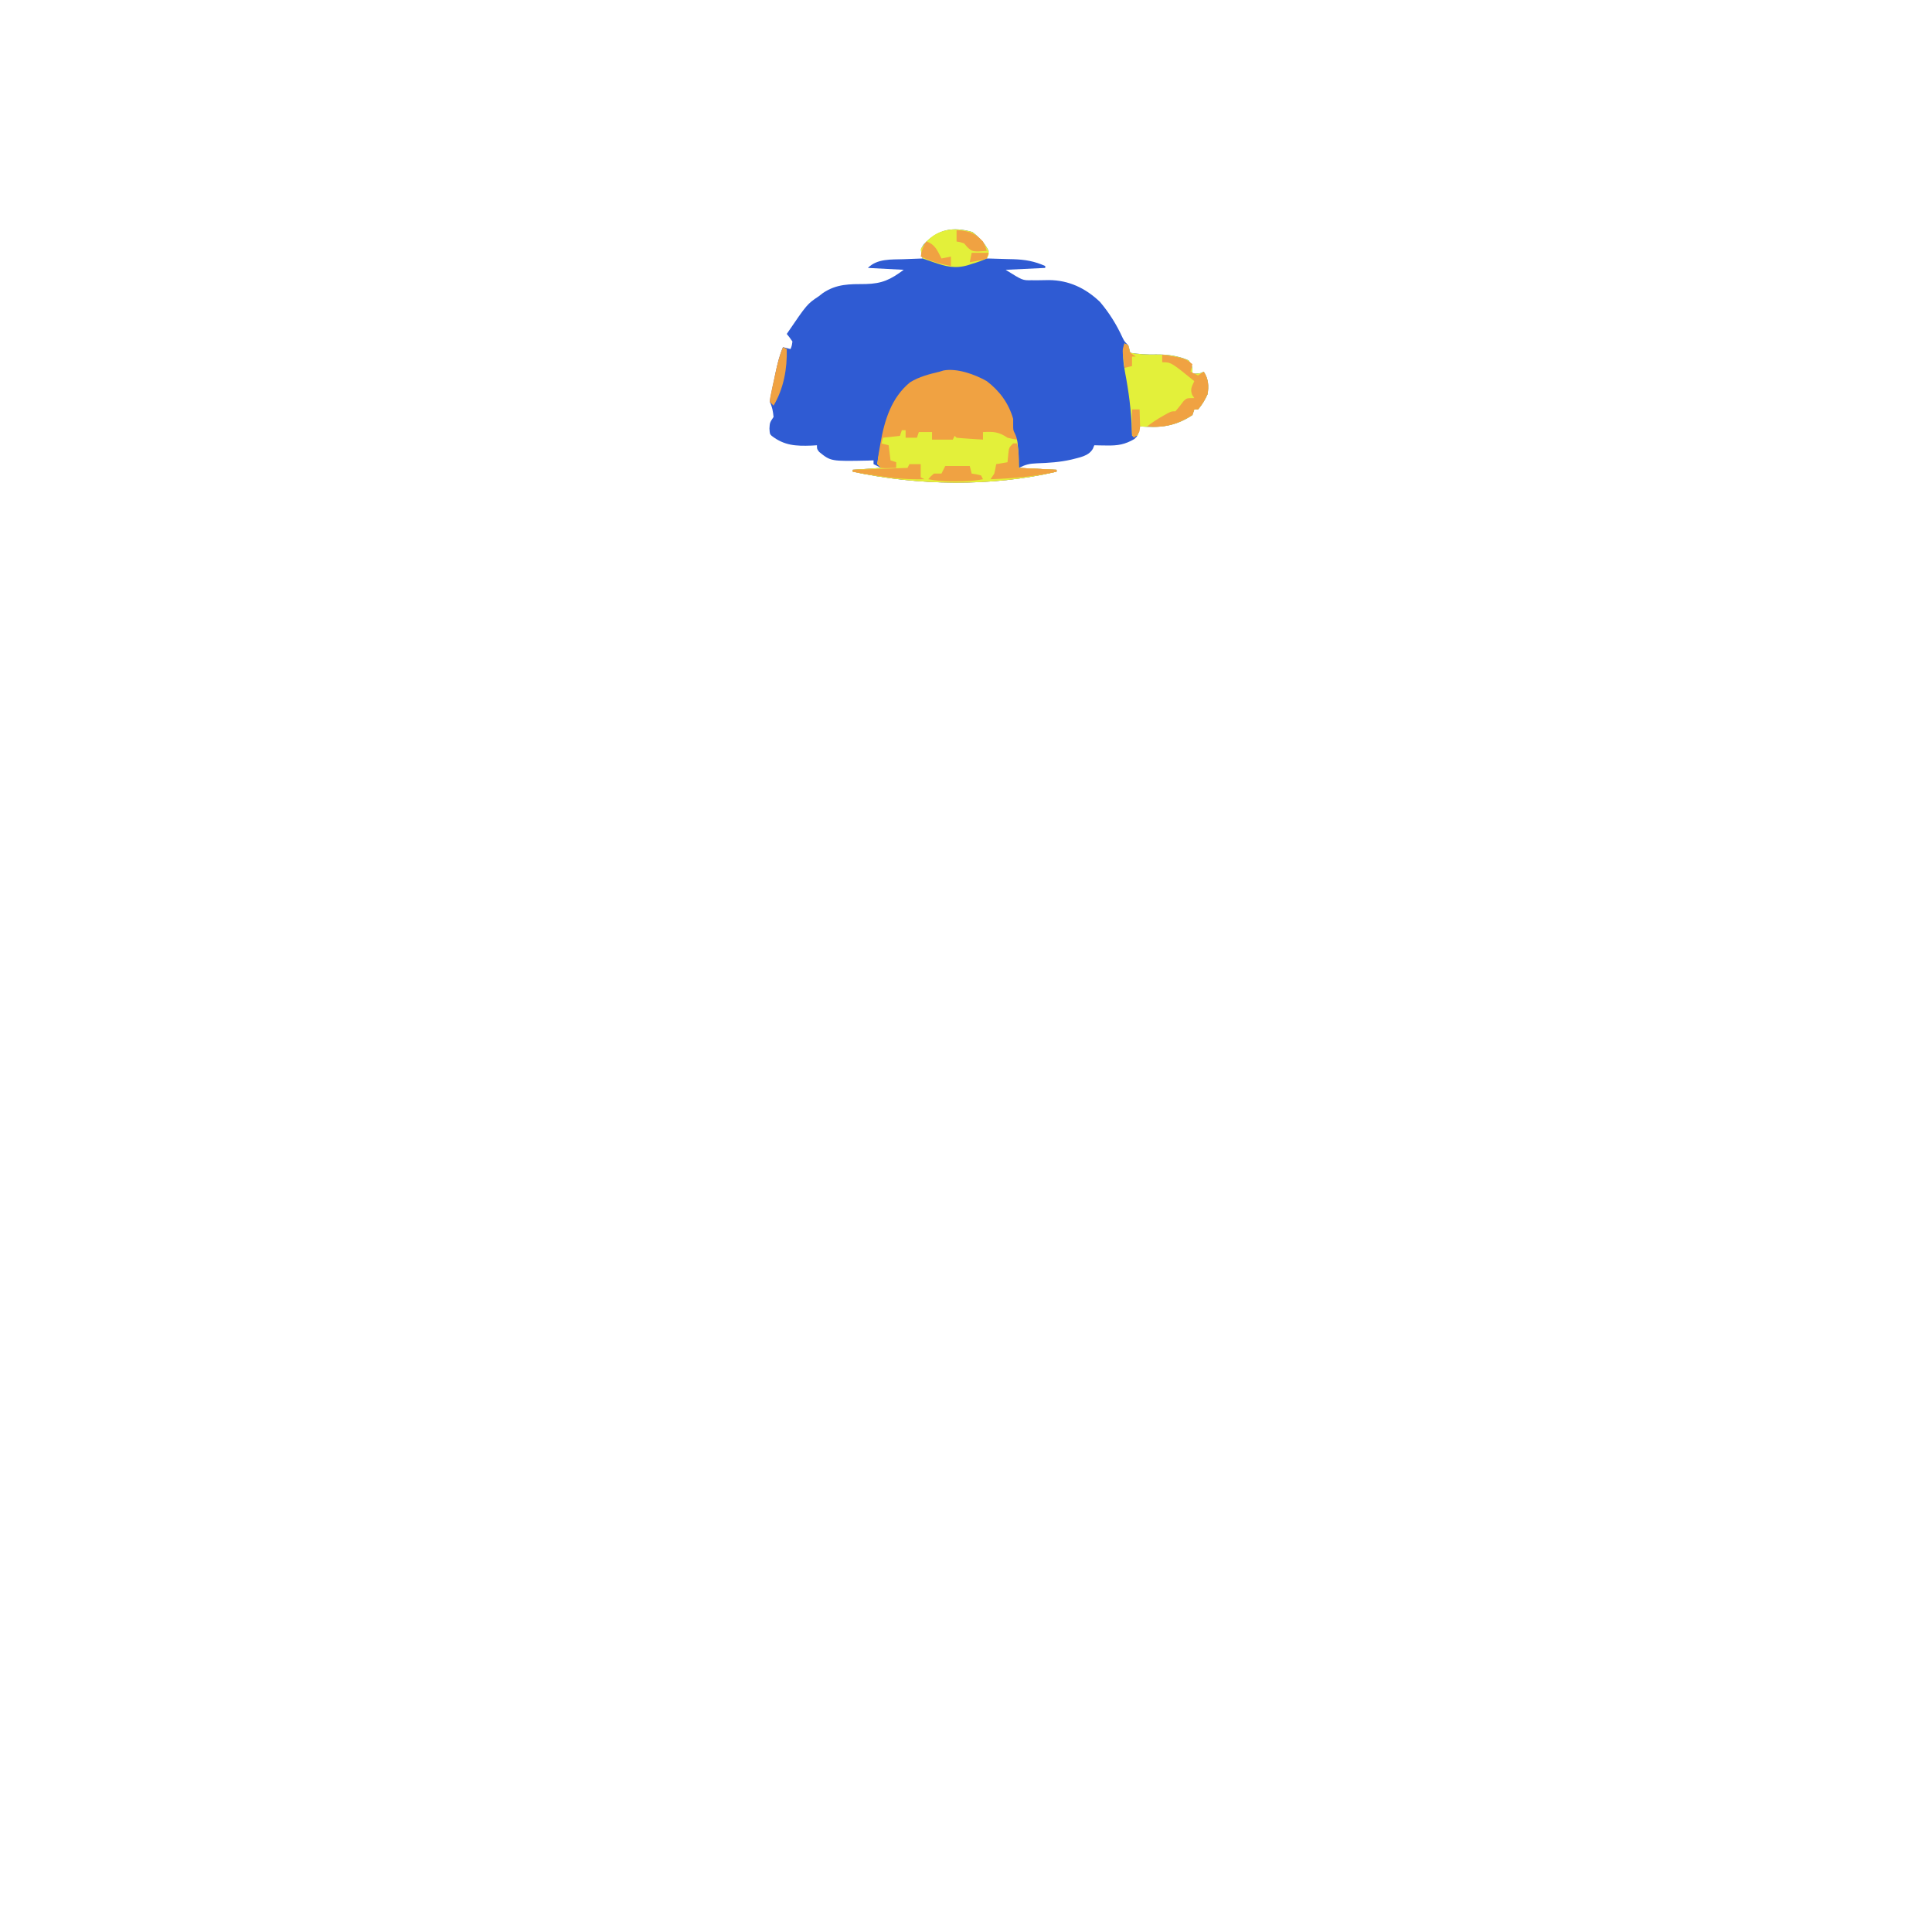
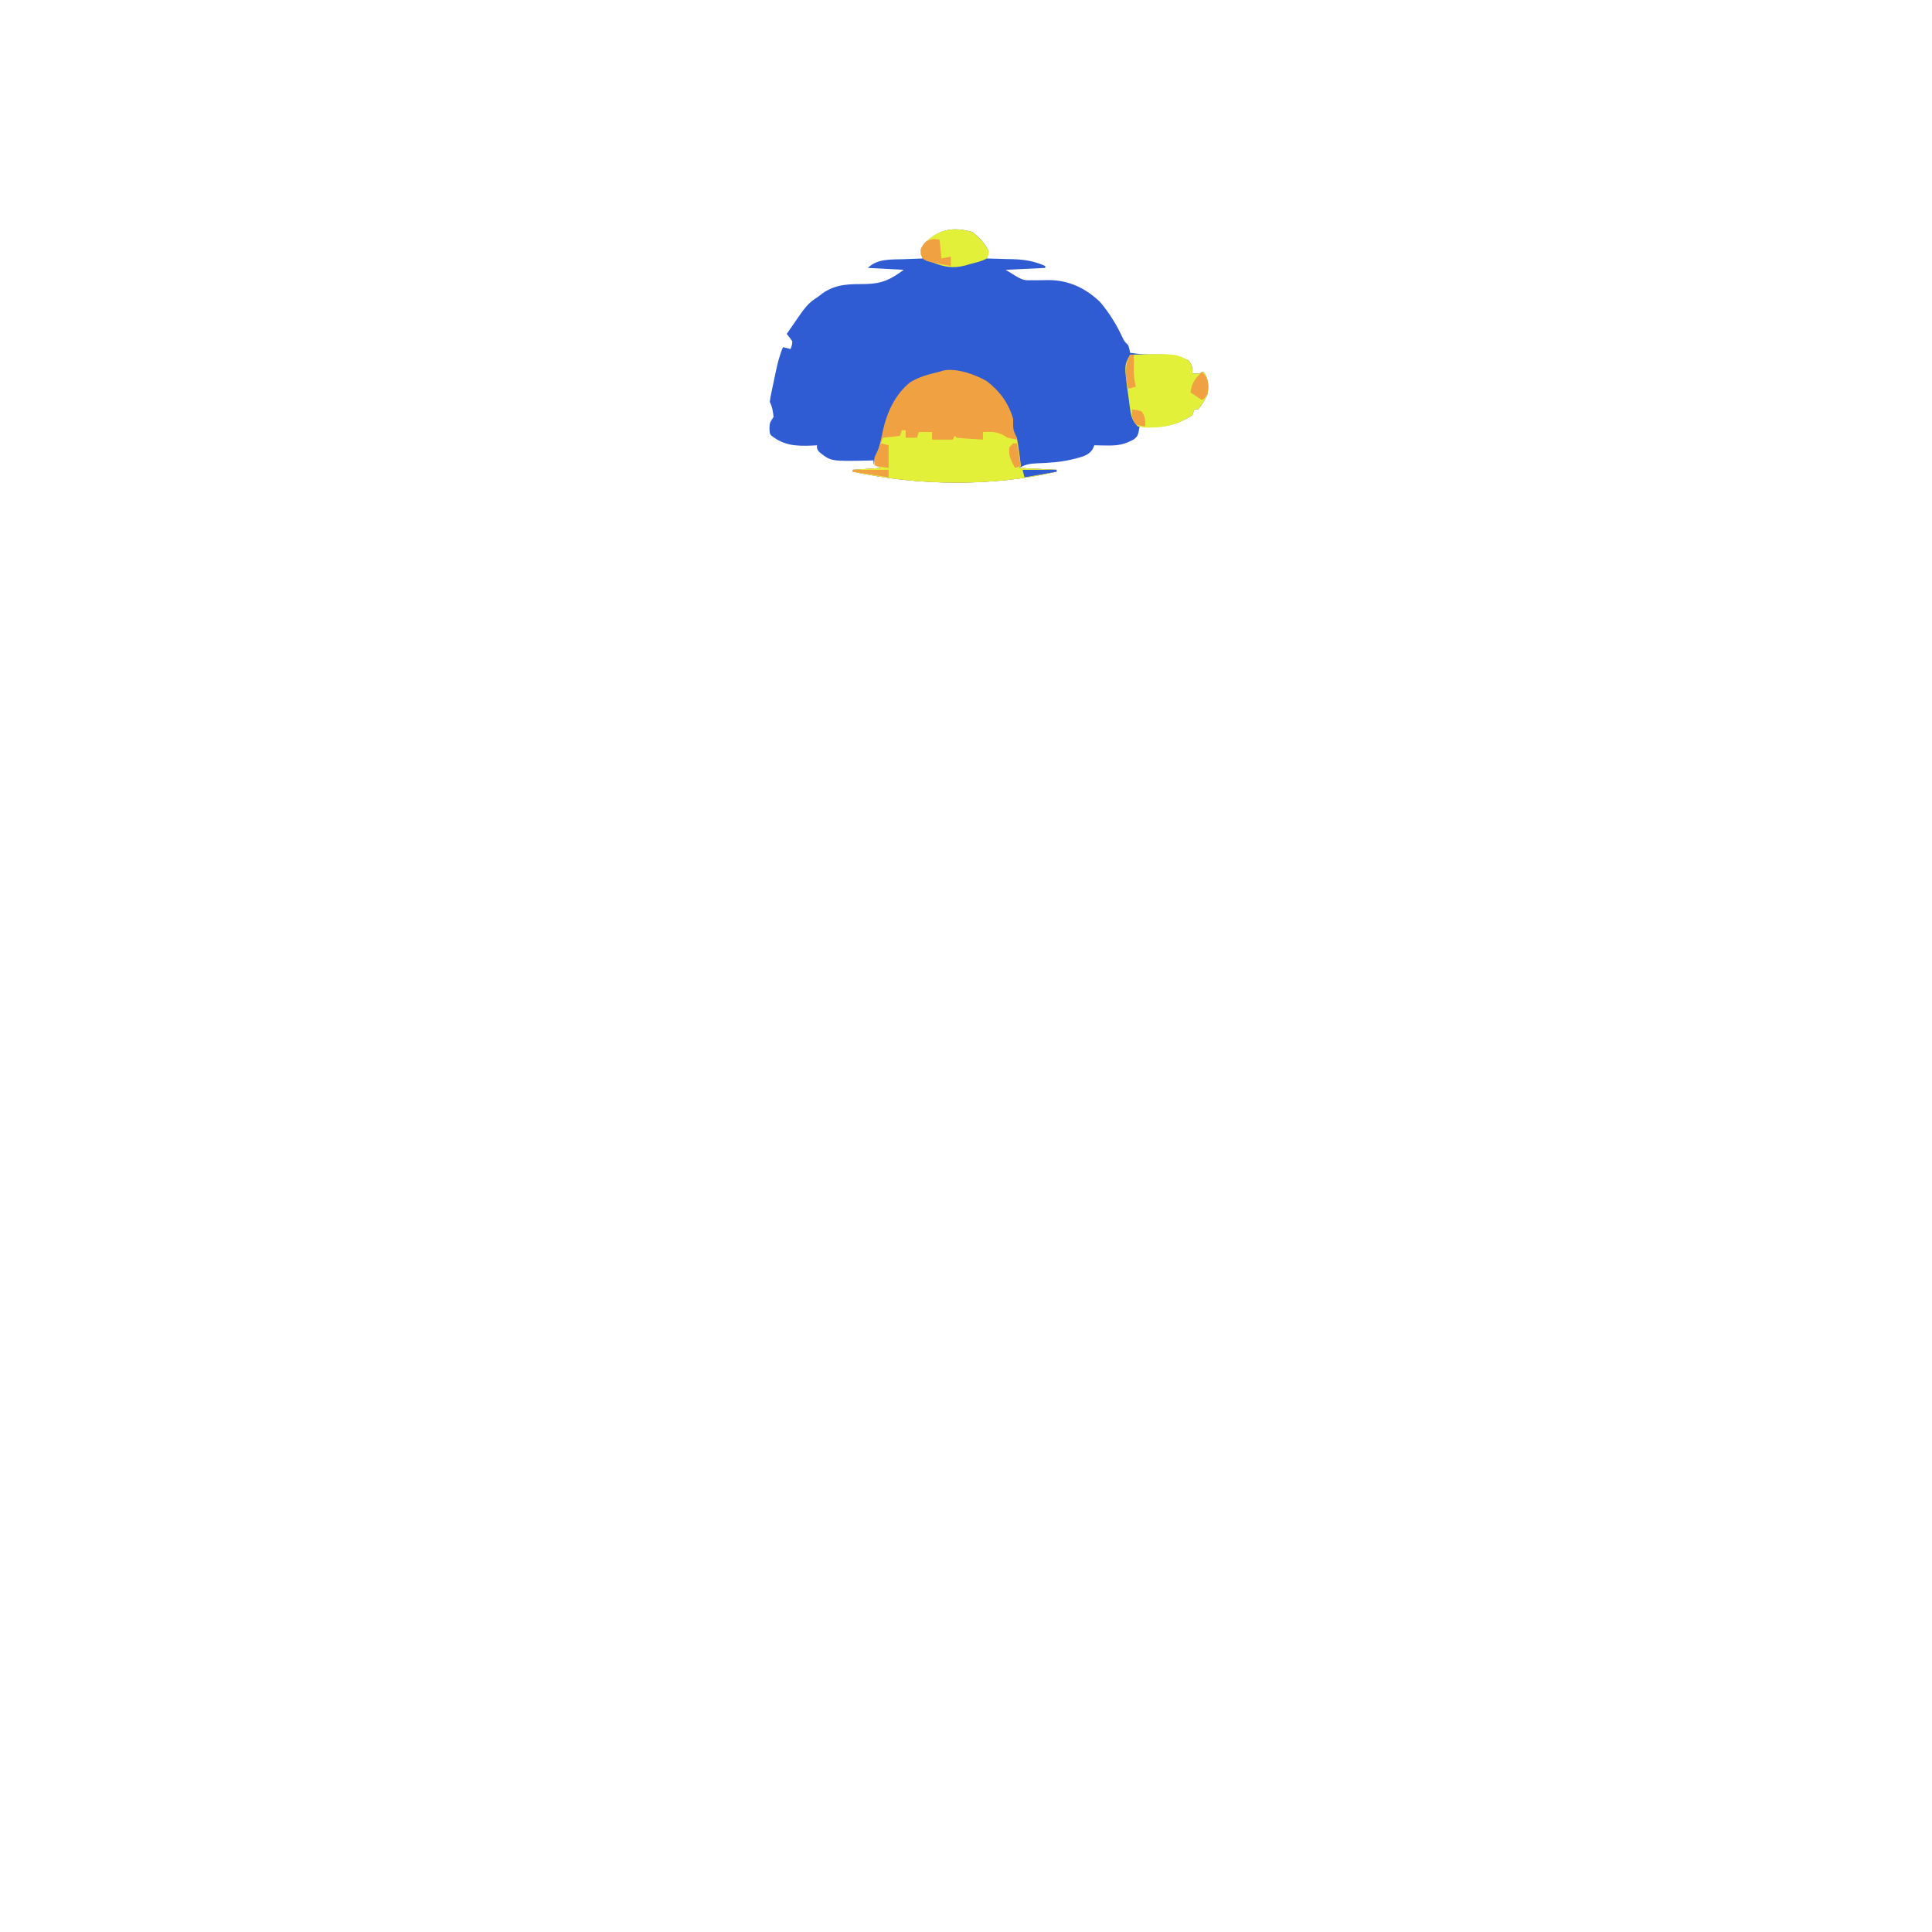
<svg xmlns="http://www.w3.org/2000/svg" viewBox="0 0 1024 1024" width="1024" height="1024">
  <path fill="#2F5BD3" d="M 515.44 123 C 518.98 125.76 522 128.95 524 133 C 523.57 135.13 523.57 135.13 523 137 C 523.66 137.01 524.31 137.03 524.99 137.04 C 527.99 137.12 531 137.22 534 137.31 C 534.52 137.32 534.52 137.32 537.12 137.38 C 543.4 137.6 548.26 138.43 554 141 C 554 141.33 554 141.66 554 142 C 550.54 142.16 550.54 142.16 533 143 C 541.99 148.62 541.99 148.62 546.68 148.53 C 547.19 148.53 547.19 148.53 549.75 148.55 C 551.83 148.52 553.9 148.48 555.98 148.45 C 566.51 148.52 575.37 152.72 583 160 C 587.95 165.84 591.81 172.05 594.99 179 C 596 181 596 181 598 183 C 598.63 185.12 598.63 185.12 599 187 C 603.69 187.72 608.07 188.01 612.82 187.88 C 618.79 187.82 624.48 188.6 630 191 C 632 194 632 194 632 198 C 636 198 636 198 638 197 C 640.48 200.72 640.79 204.69 640 209 C 638.67 211.92 637.13 214.58 635 217 C 634.34 217 633.68 217 633 217 C 632.67 217.99 632.34 218.98 632 220 C 622.79 226.13 614.71 226.8 604 226 C 603.87 226.79 603.74 227.58 603.61 228.39 C 603 231 603 231 601.25 232.69 C 596.27 235.59 592.48 236.23 586.69 236.12 C 585.44 236.11 584.18 236.09 582.89 236.07 C 581.94 236.05 580.98 236.02 580 236 C 579.74 236.63 579.49 237.25 579.22 237.9 C 576.93 241.85 572 242.46 567.82 243.59 C 561.76 244.98 555.72 245.36 549.54 245.57 C 545.61 245.74 543.62 246.19 540 248 C 546.6 248.33 553.2 248.66 560 249 C 560 249.33 560 249.66 560 250 C 525.83 258.07 486.23 257.43 452 250 C 452 249.67 452 249.34 452 249 C 456.95 248.67 461.9 248.34 467 248 C 465.68 247.34 464.36 246.68 463 246 C 463 245.34 463 244.68 463 244 C 462.06 244.03 461.12 244.07 460.14 244.11 C 440.35 244.52 440.35 244.52 434.17 239.52 C 433 238 433 238 433 236 C 432.02 236.06 431.05 236.12 430.04 236.18 C 421.86 236.46 415.72 236.2 409 231 C 408 230 408 230 407.82 227.12 C 408 224 408 224 410 221 C 409.7 218.04 409.34 215.67 408 213 C 408.32 210.65 408.32 210.65 408.93 207.73 C 409.15 206.68 409.37 205.62 409.59 204.54 C 409.83 203.43 410.07 202.33 410.32 201.19 C 410.54 200.09 410.77 199 411 197.87 C 412.02 193.05 413.06 188.55 415 184 C 416.32 184.33 417.64 184.66 419 185 C 419.69 183.25 419.69 183.25 420 181 C 418.52 178.86 418.52 178.86 417 177 C 427.79 161.15 427.79 161.15 434 157 C 434.7 156.46 435.39 155.91 436.1 155.36 C 443.45 150.38 450.29 150.6 458.85 150.54 C 467.5 150.34 471.96 148.23 479 143 C 472.73 142.67 466.46 142.34 460 142 C 464.98 137.02 472.28 137.59 478.88 137.38 C 479.85 137.34 480.83 137.3 481.83 137.26 C 484.22 137.16 486.61 137.08 489 137 C 488.9 136.61 488.9 136.61 488.4 134.66 C 488 132 488 132 489.63 129.44 C 497.23 121.64 504.77 119.9 515.44 123Z" />
-   <path fill="#F0A242" d="M 523 202 C 529.85 207.24 534.58 213.67 537 222 C 537 223.02 537 224.03 537 225.08 C 537 228 537 228 537.96 229.86 C 539.57 233.17 539.47 236.64 539.62 240.25 C 539.75 242.81 539.87 245.37 540 248 C 546.6 248.33 553.2 248.66 560 249 C 560 249.33 560 249.66 560 250 C 525.83 258.07 486.23 257.43 452 250 C 452 249.67 452 249.34 452 249 C 456.95 248.67 461.9 248.34 467 248 C 466.34 247.34 465.68 246.68 465 246 C 465.3 243.04 465.71 240.23 466.25 237.31 C 466.39 236.52 466.52 235.73 466.66 234.92 C 468.82 222.71 472.44 210.73 482.36 202.62 C 487.21 199.64 492.5 198.3 498 197 C 498.68 196.79 499.36 196.58 500.07 196.36 C 507.27 195.02 516.78 198.46 523 202Z" />
-   <path fill="#E3F03A" d="M 478 228 C 478.66 228 479.32 228 480 228 C 480 229.32 480 230.64 480 232 C 481.98 232 483.96 232 486 232 C 486.33 231.01 486.66 230.02 487 229 C 489.31 229 491.62 229 494 229 C 494 230.32 494 231.64 494 233 C 497.63 233 501.26 233 505 233 C 505.33 232.34 505.66 231.68 506 231 C 506.17 231.16 506.17 231.16 507 232 C 509.35 232.24 511.71 232.41 514.06 232.56 C 514.71 232.6 514.71 232.6 517.97 232.82 C 518.47 232.85 518.47 232.85 521 233 C 521 231.68 521 230.36 521 229 C 526.56 228.72 529.3 228.82 534 232 C 536.81 232.69 536.81 232.69 539 233 C 539.87 238.24 540 242.48 540 248 C 546.6 248.33 553.2 248.66 560 249 C 560 249.33 560 249.66 560 250 C 525.83 258.07 486.23 257.43 452 250 C 452 249.67 452 249.34 452 249 C 456.95 248.67 461.9 248.34 467 248 C 466.34 247.34 465.68 246.68 465 246 C 465.46 242.74 465.46 242.74 466.38 238.88 C 466.67 237.59 466.97 236.31 467.27 234.99 C 467.51 234 467.75 233.02 468 232 C 469.49 231.84 469.49 231.84 477 231 C 477.33 230.01 477.66 229.02 478 228Z" />
-   <path fill="#E3F03A" d="M 596 182 C 596.66 182.33 597.32 182.66 598 183 C 598.62 185.06 598.62 185.06 599 187 C 603.69 187.72 608.06 188.01 612.81 187.88 C 618.79 187.82 624.48 188.6 630 191 C 632 194 632 194 632 198 C 636 198 636 198 638 197 C 640.48 200.72 640.78 204.69 640 209 C 638.66 211.92 637.12 214.58 635 217 C 634.34 217 633.68 217 633 217 C 632.67 217.99 632.34 218.98 632 220 C 622.79 226.13 614.71 226.8 604 226 C 603.67 227.65 603.34 229.3 603 231 C 602.01 231 601.02 231 600 231 C 599.97 229.98 599.95 228.96 599.92 227.91 C 599.55 217.49 598.25 207.47 596.28 197.24 C 595.28 191.8 594.8 187.42 596 182Z" />
-   <path fill="#E3F03A" d="M 515.44 123 C 518.98 125.76 522 128.95 524 133 C 524.14 135.08 524.14 135.08 523 137 C 520.39 138.17 518.04 139.03 515.32 139.81 C 514.96 139.93 514.96 139.93 513.17 140.51 C 506.28 142.59 501.37 141.26 494.63 138.94 C 493.57 138.58 492.51 138.21 491.42 137.84 C 490.62 137.56 489.82 137.29 489 137 C 488.4 134.66 488.4 134.66 488 132 C 494.48 121.78 504.16 119.72 515.44 123Z" />
-   <path fill="#F0A242" d="M 616 188 C 627.71 189.74 627.71 189.74 632 193 C 631.67 194.32 631.34 195.64 631 197 C 632.32 197.66 633.64 198.32 635 199 C 635.99 198.34 636.98 197.68 638 197 C 640.48 200.72 640.78 204.69 640 209 C 638.66 211.92 637.12 214.58 635 217 C 634.34 217 633.68 217 633 217 C 632.67 217.99 632.34 218.98 632 220 C 624.27 224.86 617.07 226.98 608 226 C 610.76 223.85 613.57 222.02 616.62 220.31 C 617.4 219.88 618.18 219.44 618.98 218.99 C 621 218 621 218 623 218 C 624.56 216.25 625.95 214.4 627.37 212.53 C 629 211 629 211 633 211 C 632.63 210.44 632.26 209.89 631.88 209.31 C 630.7 206.21 631.68 204.94 633 202 C 620.67 192 620.67 192 616 192 C 616 190.68 616 189.36 616 188Z" />
-   <path fill="#F0A242" d="M 537 235 C 537.66 235 538.32 235 539 235 C 540.15 239.61 540 242.94 540 248 C 546.6 248.33 553.2 248.66 560 249 C 560 249.33 560 249.66 560 250 C 548.32 252.56 536.94 253.62 525 254 C 525.33 253.5 525.33 253.5 527 251 C 527.38 249.34 527.73 247.68 528 246 C 529.98 245.67 531.96 245.34 534 245 C 534.12 243.72 534.25 242.44 534.38 241.12 C 534.75 237.25 534.75 237.25 537 235Z" />
-   <path fill="#F0A242" d="M 501 247 C 505.29 247 509.58 247 514 247 C 514.33 248.32 514.66 249.64 515 251 C 515.4 251.06 515.4 251.06 517.44 251.38 C 518.28 251.58 519.13 251.79 520 252 C 520.33 252.66 520.66 253.32 521 254 C 516.11 254.97 511.46 255.15 506.5 255.12 C 506.13 255.13 506.13 255.13 504.28 255.14 C 500.08 255.13 496.14 254.83 492 254 C 493.25 252.5 493.25 252.5 495 251 C 496.32 251 497.64 251 499 251 C 499.66 249.68 500.32 248.36 501 247Z" />
-   <path fill="#F0A242" d="M 482 246 C 483.98 246 485.96 246 488 246 C 488 248.31 488 250.62 488 253 C 488.66 253.33 489.32 253.66 490 254 C 482.4 254.19 475.14 253.68 467.62 252.56 C 466.67 252.43 465.71 252.29 464.72 252.15 C 460.45 251.55 456.23 250.87 452 250 C 452 249.67 452 249.34 452 249 C 461.57 248.67 471.14 248.34 481 248 C 481.33 247.34 481.66 246.68 482 246Z" />
-   <path fill="#F0A242" d="M 415 184 C 415.66 184.33 416.32 184.66 417 185 C 417.27 195.49 415.37 205.92 410 215 C 409.34 214.34 408.68 213.68 408 213 C 408.2 210.65 408.2 210.65 408.83 207.73 C 408.94 207.2 408.94 207.2 409.5 204.54 C 409.75 203.43 410 202.33 410.25 201.19 C 410.48 200.09 410.71 199 410.95 197.87 C 411.99 193.06 413.06 188.55 415 184Z" />
-   <path fill="#F0A242" d="M 507 122 C 513.48 122.34 516.48 123.27 521 128 C 522.38 130.81 522.38 130.81 523 133 C 515.57 133.5 515.57 133.5 512.75 131.06 C 512.17 130.38 511.6 129.7 511 129 C 508.75 128.25 508.75 128.25 507 128 C 507 126.02 507 124.04 507 122Z" />
-   <path fill="#F0A242" d="M 491 128 C 495.66 129.5 496.87 132.88 499 137 C 500.65 136.67 502.3 136.34 504 136 C 504 137.65 504 139.3 504 141 C 498.31 139.9 493.25 138.46 488 136 C 488.55 132.63 489.05 130.92 491 128Z" />
-   <path fill="#F0A242" d="M 467 235 C 468.32 235.33 469.64 235.66 471 236 C 471.33 238.64 471.66 241.28 472 244 C 472.99 244.33 473.98 244.66 475 245 C 475 245.99 475 246.98 475 248 C 468.95 248.2 468.95 248.2 467 248 C 466.34 247.34 465.68 246.68 465 246 C 465.24 243.4 465.24 243.4 465.88 240.38 C 466.08 239.37 466.28 238.37 466.49 237.34 C 466.66 236.57 466.83 235.79 467 235Z" />
-   <path fill="#F0A242" d="M 600 217 C 601.32 217 602.64 217 604 217 C 604.08 218.94 604.14 220.87 604.19 222.81 C 604.22 223.89 604.26 224.97 604.29 226.08 C 604 229 604 229 602.49 230.89 C 602 231.25 601.51 231.62 601 232 C 600 231 600 231 599.9 227.84 C 599.91 227.2 599.91 227.2 599.94 223.94 C 599.95 222.65 599.96 221.36 599.96 220.03 C 599.98 219.03 599.99 218.03 600 217Z" />
-   <path fill="#F0A242" d="M 596 182 C 596.66 182.33 597.32 182.66 598 183 C 598.14 183.64 598.29 184.28 598.44 184.94 C 599 187 599 187 602 189 C 601.34 189 600.68 189 600 189 C 600 190.65 600 192.3 600 194 C 598.68 194.33 597.36 194.66 596 195 C 595.8 193.4 595.62 191.79 595.44 190.19 C 595.39 189.74 595.39 189.74 595.12 187.48 C 595 185 595 185 596 182Z" />
-   <path fill="#F0A242" d="M 515 134 C 517.97 134 520.94 134 524 134 C 523.67 134.99 523.34 135.98 523 137 C 520.93 137.73 520.93 137.73 518.44 138.19 C 517.61 138.35 516.78 138.5 515.93 138.67 C 515.61 138.72 515.61 138.72 514 139 C 514.33 137.35 514.66 135.7 515 134Z" />
+   <path fill="#F0A242" d="M 523 202 C 529.85 207.24 534.58 213.67 537 222 C 537 223.02 537 224.03 537 225.08 C 537 228.22 537.61 229.27 539 232 C 539.47 234.58 539.87 237.09 540.19 239.69 C 540.28 240.38 540.38 241.07 540.47 241.78 C 540.7 243.51 540.85 245.26 541 247 C 540.67 247.33 540.34 247.66 540 248 C 546.6 248.33 553.2 248.66 560 249 C 560 249.33 560 249.66 560 250 C 525.83 258.07 486.23 257.43 452 250 C 452 249.67 452 249.34 452 249 C 456.95 248.67 461.9 248.34 467 248 C 465.68 247.34 464.36 246.68 463 246 C 463.19 245.45 463.39 244.91 463.59 244.35 C 464.95 240.39 466.18 236.47 467.06 232.38 C 467.14 232 467.14 232 467.55 230.11 C 467.7 229.41 467.85 228.72 468 228 C 470.22 218.21 474.5 209.05 482.36 202.62 C 487.21 199.64 492.5 198.3 498 197 C 498.68 196.79 499.36 196.58 500.07 196.36 C 507.27 195.02 516.78 198.46 523 202Z" />
+   <path fill="#E3F03A" d="M 478 228 C 478.66 228 479.32 228 480 228 C 480 229.32 480 230.64 480 232 C 481.98 232 483.96 232 486 232 C 486.33 231.01 486.66 230.02 487 229 C 489.31 229 491.62 229 494 229 C 494 230.32 494 231.64 494 233 C 497.63 233 501.26 233 505 233 C 505.33 232.34 505.66 231.68 506 231 C 506.17 231.16 506.17 231.16 507 232 C 509.35 232.24 511.71 232.41 514.06 232.56 C 514.71 232.6 514.71 232.6 517.97 232.82 C 518.47 232.85 518.47 232.85 521 233 C 521 231.68 521 230.36 521 229 C 526.56 228.72 529.3 228.82 534 232 C 535.66 232.37 537.32 232.71 539 233 C 539.36 235.31 539.71 237.62 540.06 239.94 C 540.26 241.23 540.46 242.51 540.66 243.84 C 540.72 244.36 540.72 244.36 541 247 C 540.84 247.16 540.84 247.16 540 248 C 546.6 248.33 553.2 248.66 560 249 C 560 249.33 560 249.66 560 250 C 525.83 258.07 486.23 257.43 452 250 C 452 249.67 452 249.34 452 249 C 456.95 248.67 461.9 248.34 467 248 C 465.68 247.34 464.36 246.68 463 246 C 464.54 241.28 466.08 236.58 468 232 C 469.49 231.84 469.49 231.84 477 231 C 477.33 230.01 477.66 229.02 478 228Z" />
+   <path fill="#E3F03A" d="M 599 188 C 622.74 187.37 622.74 187.37 630 191 C 632 194 632 194 632 198 C 636 198 636 198 638 197 C 640.48 200.72 640.78 204.69 640 209 C 638.66 211.92 637.12 214.58 635 217 C 634.34 217 633.68 217 633 217 C 632.84 217.5 632.84 217.5 632 220 C 625.18 224.6 618.48 226.57 610.38 226.62 C 609.69 226.64 609 226.65 608.29 226.66 C 606.34 226.6 606.34 226.6 603 226 C 600.42 223.26 599.56 221.02 599.05 217.33 C 598.93 216.44 598.8 215.54 598.67 214.62 C 598.61 214.16 598.61 214.16 598.31 211.81 C 598.18 210.9 598.05 210 597.92 209.06 C 595.83 193.61 595.83 193.61 599 188Z" />
+   <path fill="#E3F03A" d="M 515.44 123 C 518.98 125.76 522 128.95 524 133 C 523.91 135.15 523.91 135.15 523 137 C 520.22 138.58 517.09 139.2 514 140 C 513.19 140.24 512.37 140.48 511.53 140.73 C 504.9 142.46 500.31 141.44 494 139 C 492.99 138.71 491.98 138.42 490.94 138.12 C 489 137 489 137 487.94 134.69 C 488.03 130.92 489.4 129.67 492 127 C 499.01 120.99 506.51 120.4 515.44 123Z" />
+   <path fill="#F0A242" d="M 495.25 126.69 C 496.16 126.79 497.06 126.9 498 127 C 498.33 130.3 498.66 133.6 499 137 C 500.65 136.67 502.3 136.34 504 136 C 504 137.65 504 139.3 504 141 C 491.93 138.8 491.93 138.8 489 137 C 487.94 134.69 487.94 134.69 488 132 C 490.06 128.29 490.95 127.1 495.25 126.69Z" />
+   <path fill="#F0A242" d="M 637 197 C 639.56 199.56 640.26 201.53 640.38 205.06 C 640 209 640 209 638.5 211 C 638 211.33 637.51 211.66 637 212 C 635.02 210.68 633.04 209.36 631 208 C 631.44 202.96 633.71 200.62 637 197Z" />
+   <path fill="#F0A242" d="M 467 235 C 468.32 235.33 469.64 235.66 471 236 C 471 239.96 471 243.92 471 248 C 468.69 247.67 466.38 247.34 464 247 C 462.79 243.36 463.33 242.67 464.94 239.31 C 465.13 238.91 465.13 238.91 466.09 236.86 C 466.39 236.25 466.69 235.63 467 235Z" />
+   <path fill="#F0A242" d="M 599 188 C 599.66 188 600.32 188 601 188 C 600.99 188.81 600.98 189.62 600.96 190.45 C 600.96 191.52 600.95 192.59 600.94 193.69 C 600.93 194.74 600.91 195.8 600.9 196.89 C 600.99 199.72 601.35 202.24 602 205 C 600.68 205.33 599.36 205.66 598 206 C 596.43 199.93 595.82 193.55 599 188Z" />
+   <path fill="#F0A242" d="M 537 235 C 537.66 235 538.32 235 539 235 C 539.66 238.96 540.32 242.92 541 247 C 540.01 247.33 539.02 247.66 538 248 C 535.88 244.2 534.39 241.4 535 237 C 535.66 236.34 536.32 235.68 537 235Z" />
+   <path fill="#F0A242" d="M 600 217 C 602.38 217.25 602.38 217.25 605 218 C 607.1 220.9 607 222.28 607 226 C 604.62 225.69 604.62 225.69 602 225 C 599.85 221.77 599.8 220.72 600 217Z" />
+   <path fill="#F0A242" d="M 452 249 C 458.27 249 464.54 249 471 249 C 471 250.32 471 251.64 471 253 C 467.87 252.5 467.87 252.5 452 250 C 452 249.67 452 249.34 452 249Z" />
+   <path fill="#2F5BD3" d="M 542 249 C 547.94 249 553.88 249 560 249 C 560 249.33 560 249.66 560 250 C 557.2 250.5 557.2 250.5 543 253 C 542.67 251.68 542.34 250.36 542 249Z" />
</svg>
